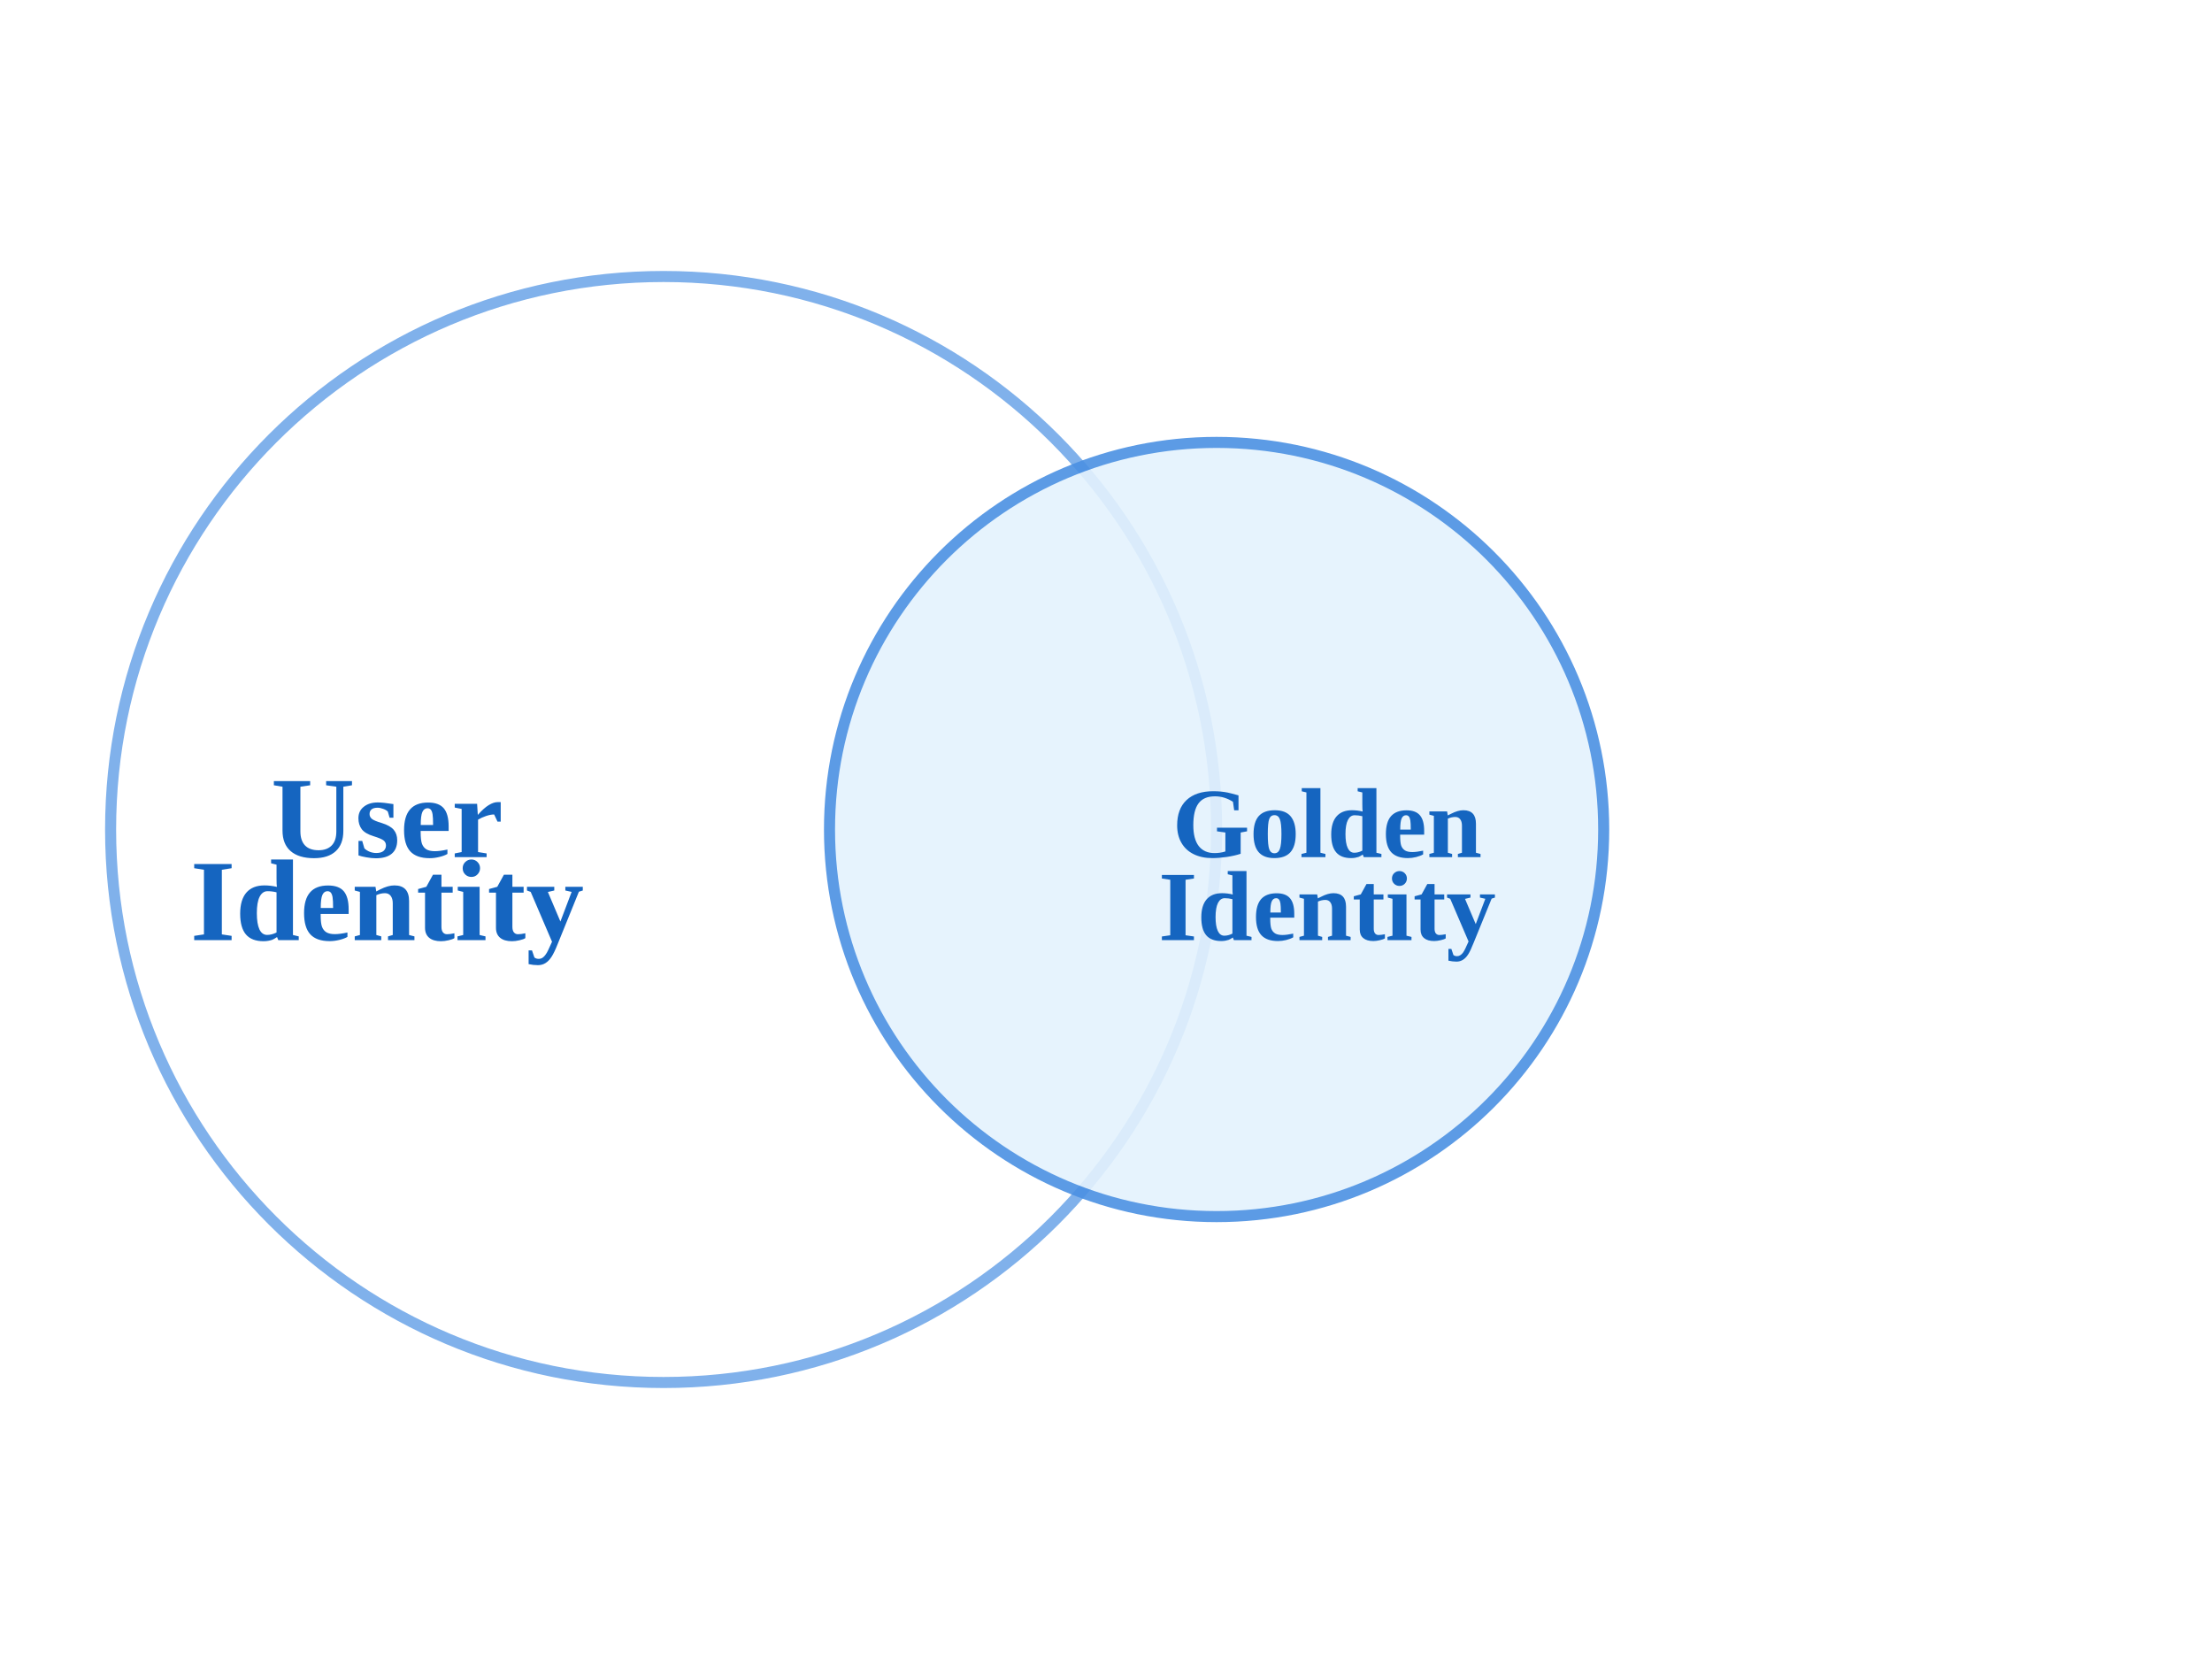
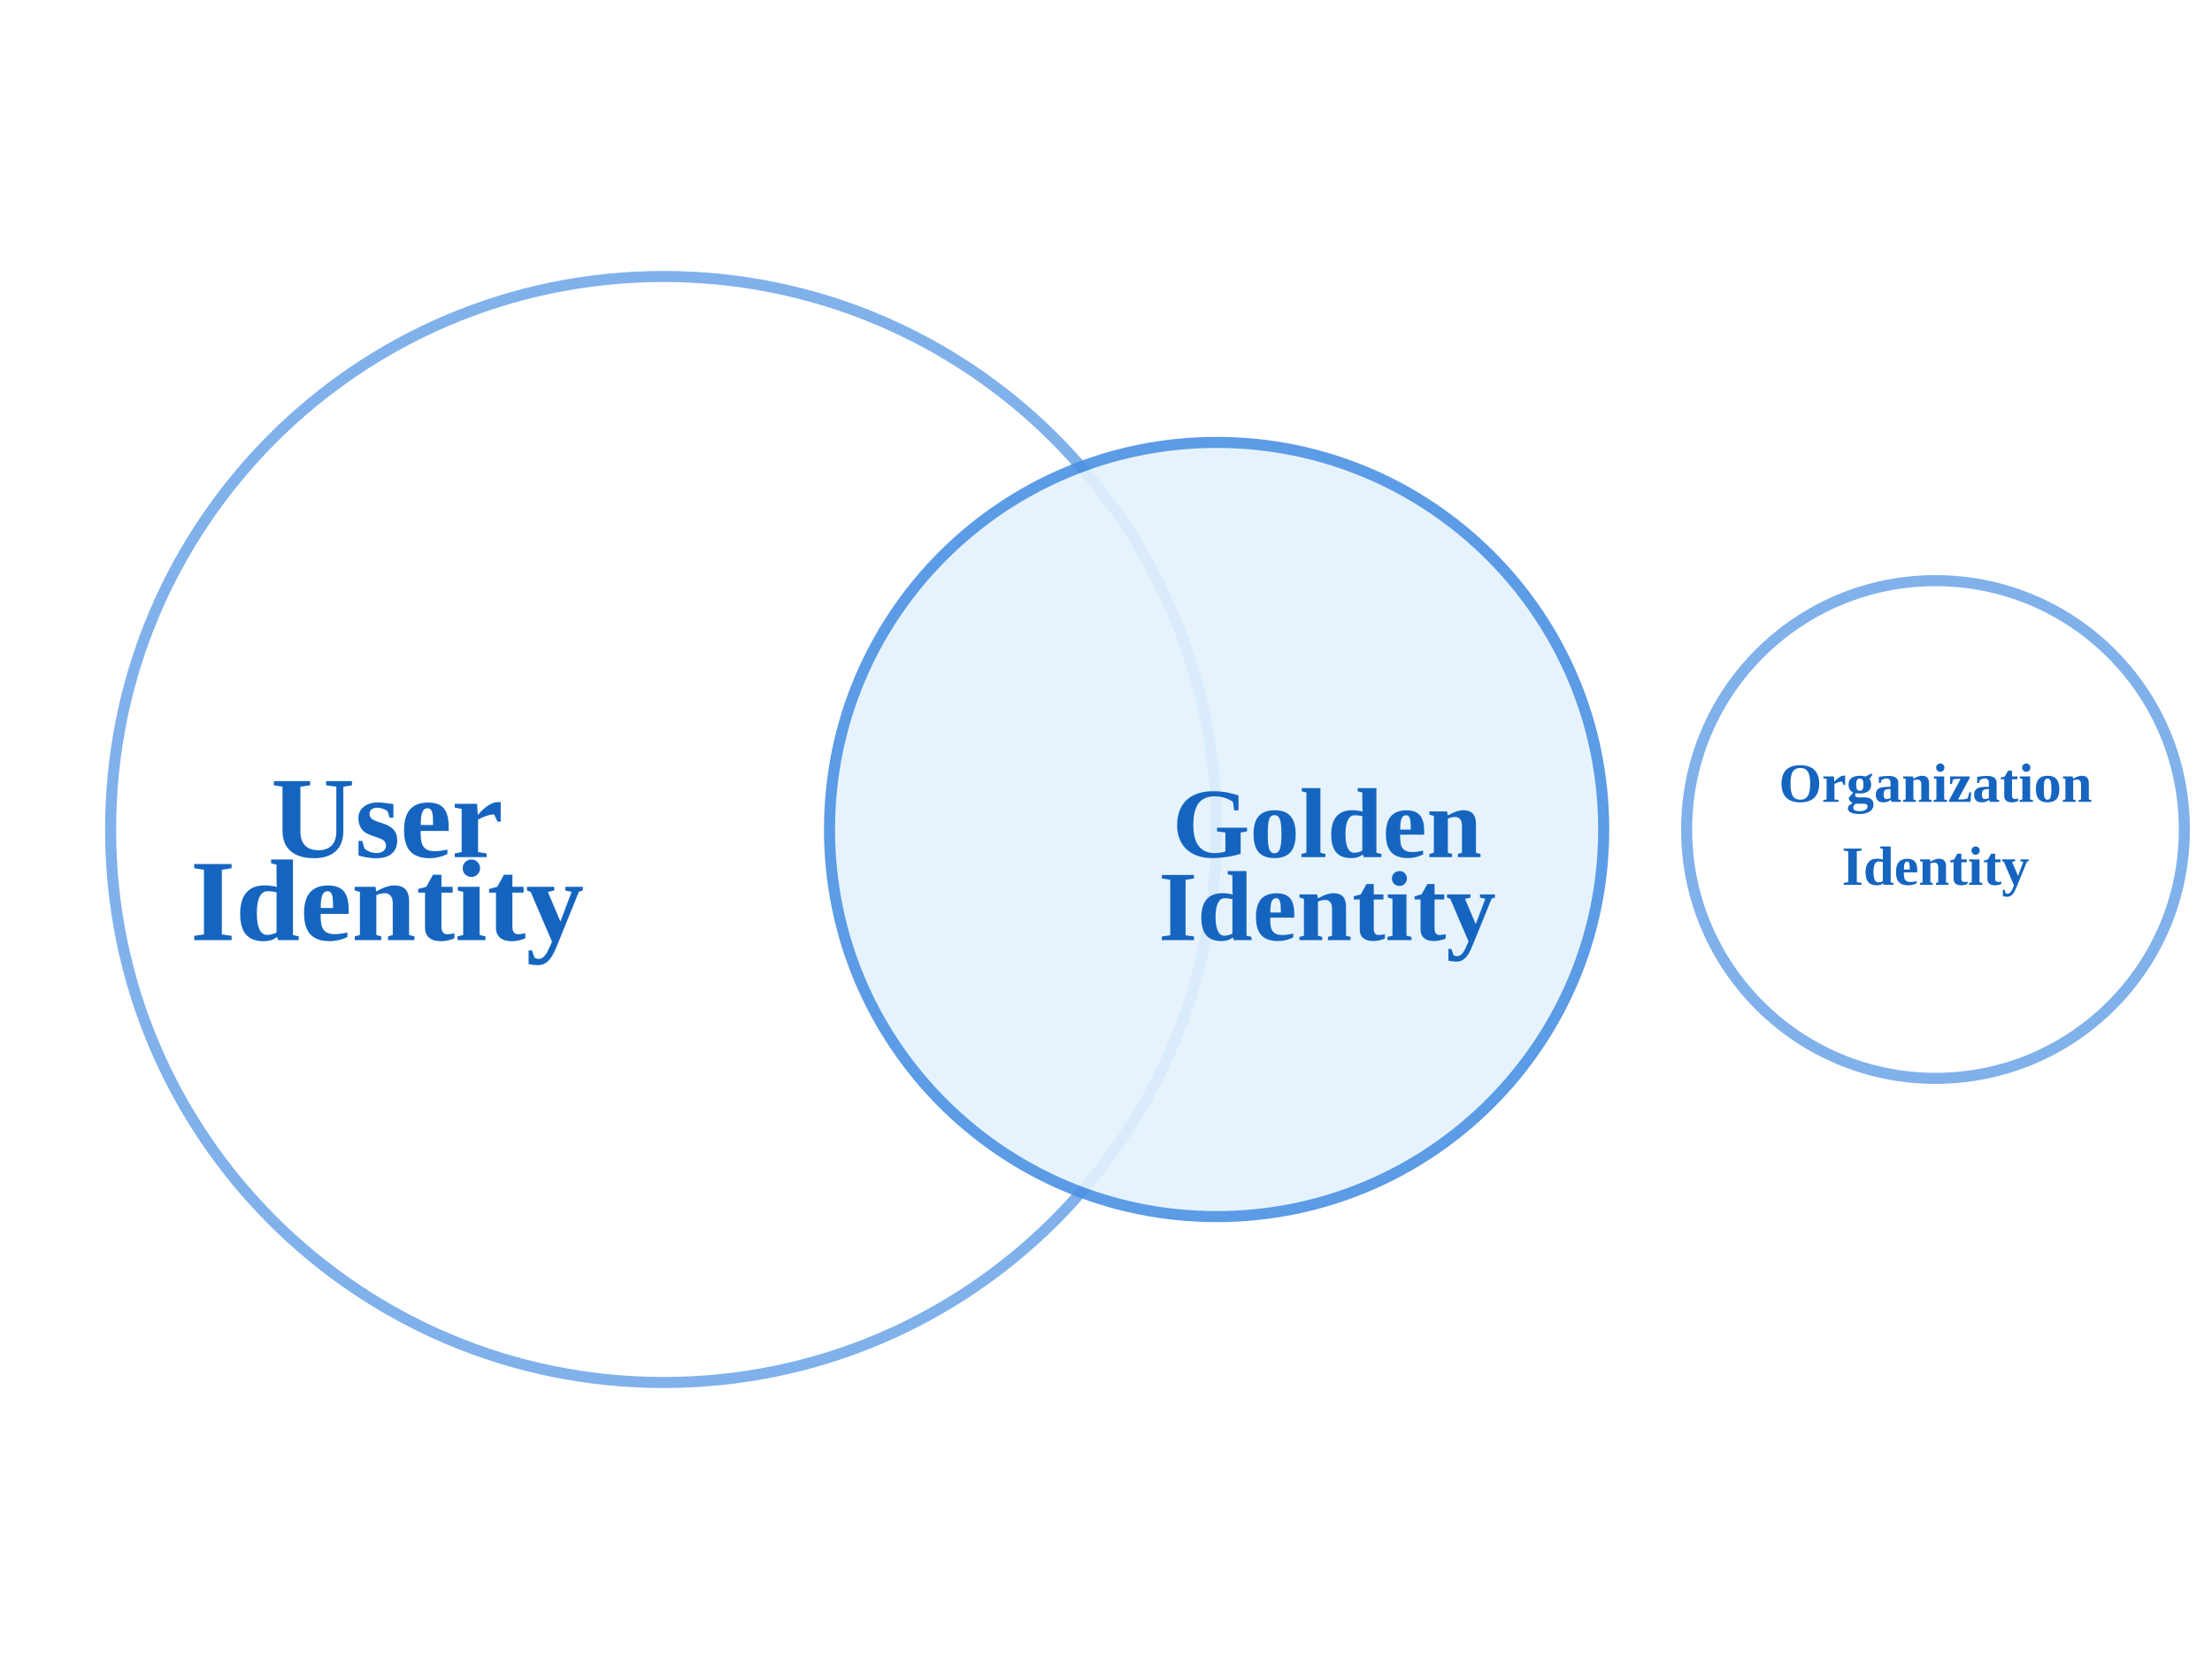
<svg xmlns="http://www.w3.org/2000/svg" viewBox="0 0 400 300">
  <circle cx="120" cy="150" r="100" fill="none" stroke="#4A90E2" stroke-width="2" opacity="0.7" />
  <circle cx="220" cy="150" r="70" fill="#E3F2FD" stroke="#4A90E2" stroke-width="2" opacity="0.9" />
+   <circle cx="350" cy="150" r="45" fill="none" stroke="#4A90E2" stroke-width="2" opacity="0.7" />
  <text x="70" y="155" text-anchor="middle" font-size="21" font-weight="bold" fill="#1565C0">User</text>
  <text x="70" y="170" text-anchor="middle" font-size="21" font-weight="bold" fill="#1565C0">Identity</text>
  <text x="240" y="155" text-anchor="middle" font-size="18" font-weight="bold" fill="#1565C0">Golden</text>
  <text x="240" y="170" text-anchor="middle" font-size="18" font-weight="bold" fill="#1565C0">Identity</text>
+   <text x="350" y="145" text-anchor="middle" font-size="10" font-weight="bold" fill="#1565C0">Organization</text>
+   <text x="350" y="160" text-anchor="middle" font-size="10" font-weight="bold" fill="#1565C0">Identity</text>
</svg>
